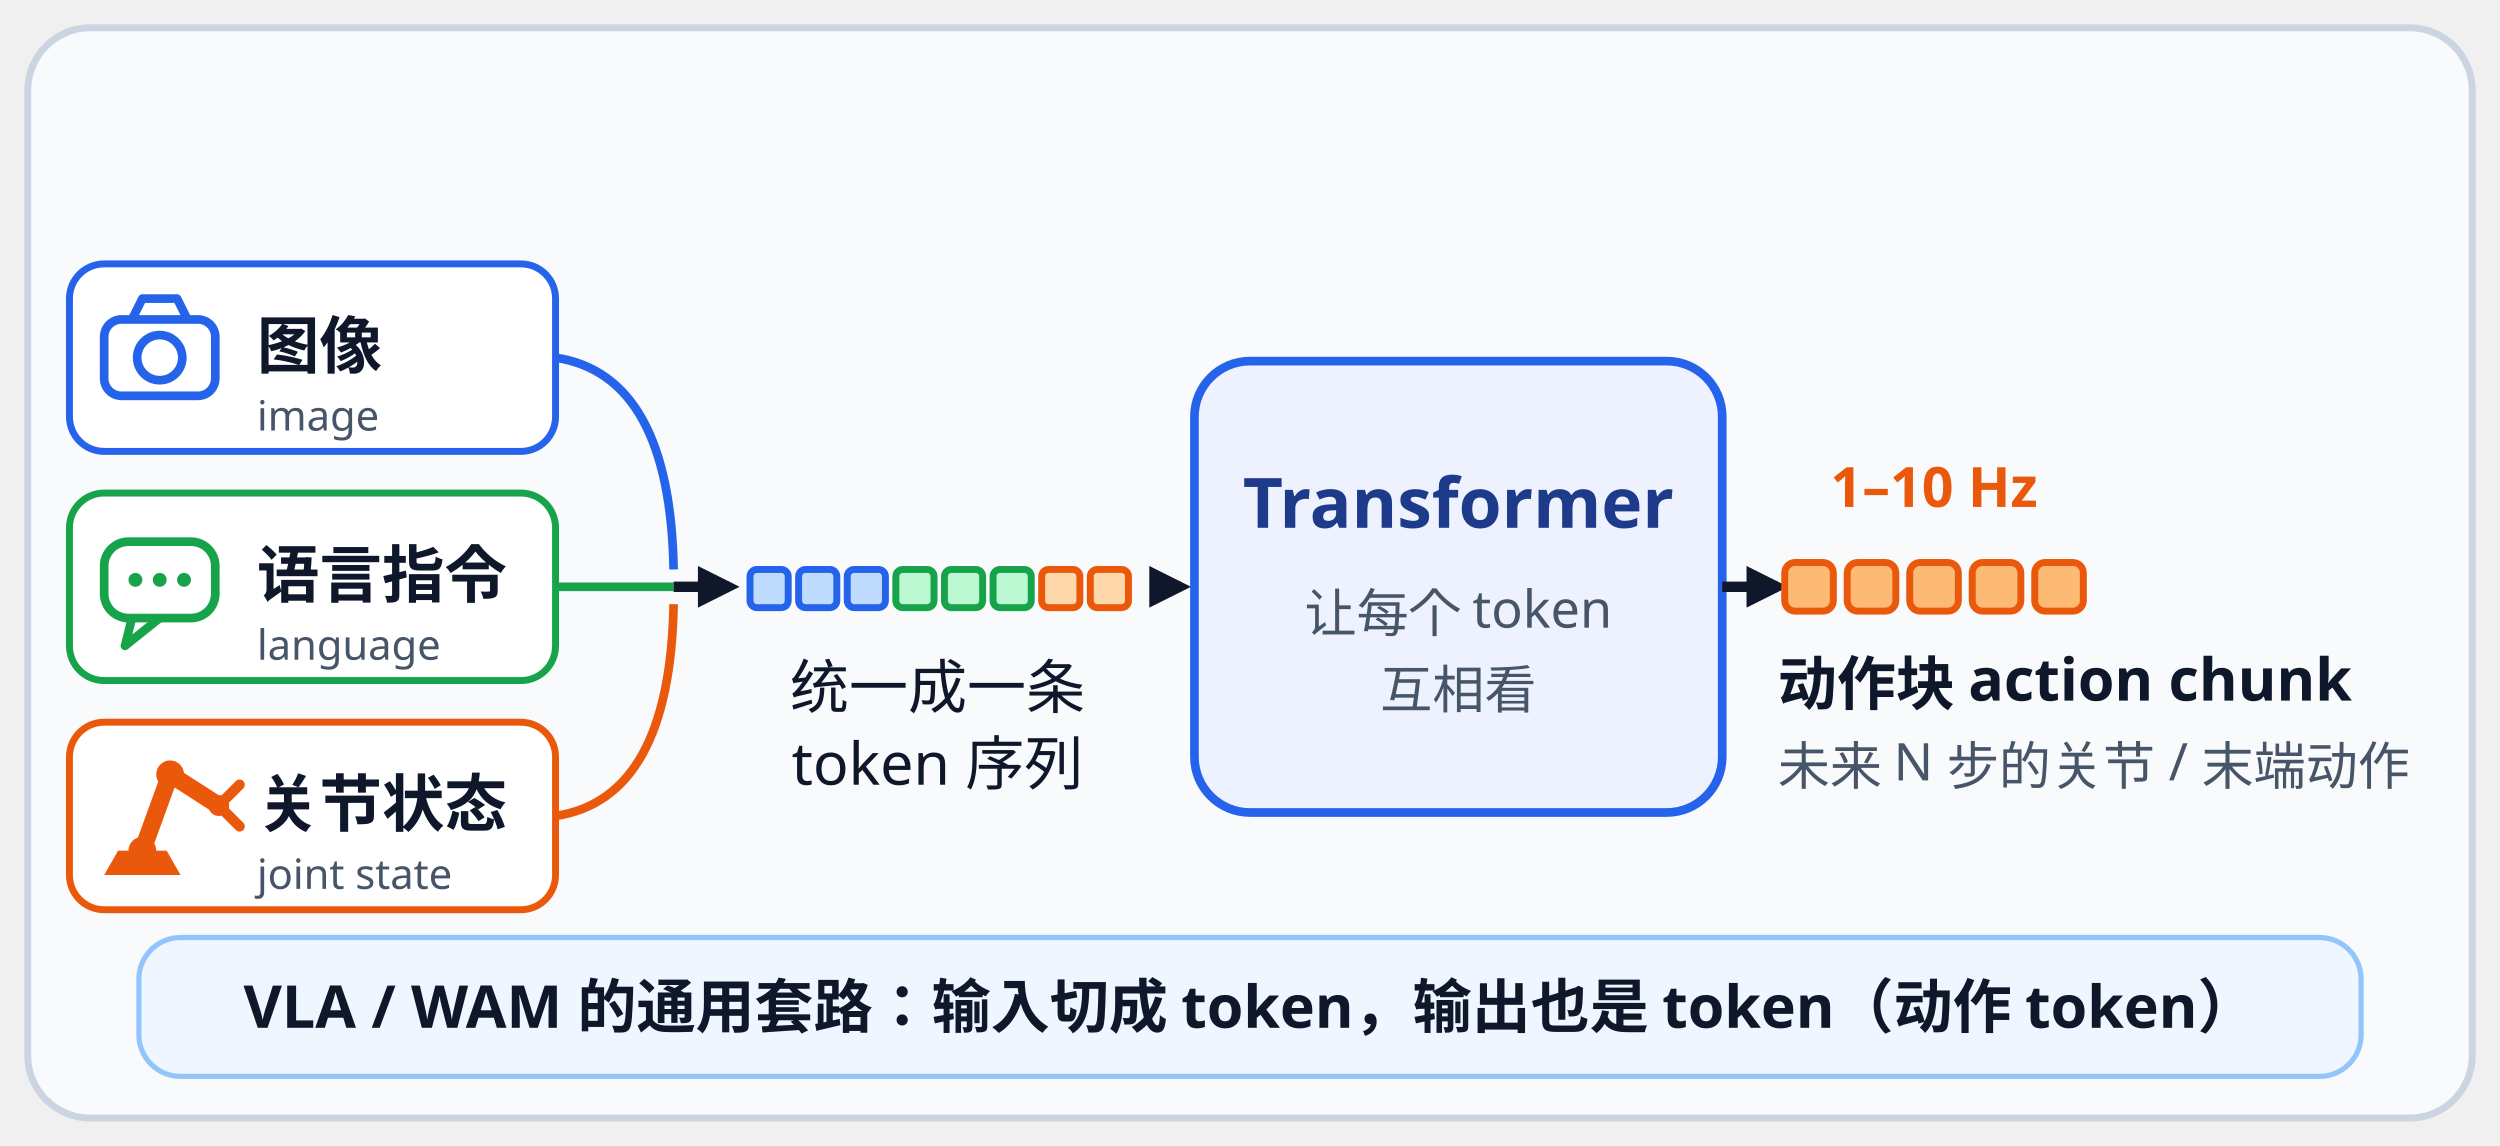
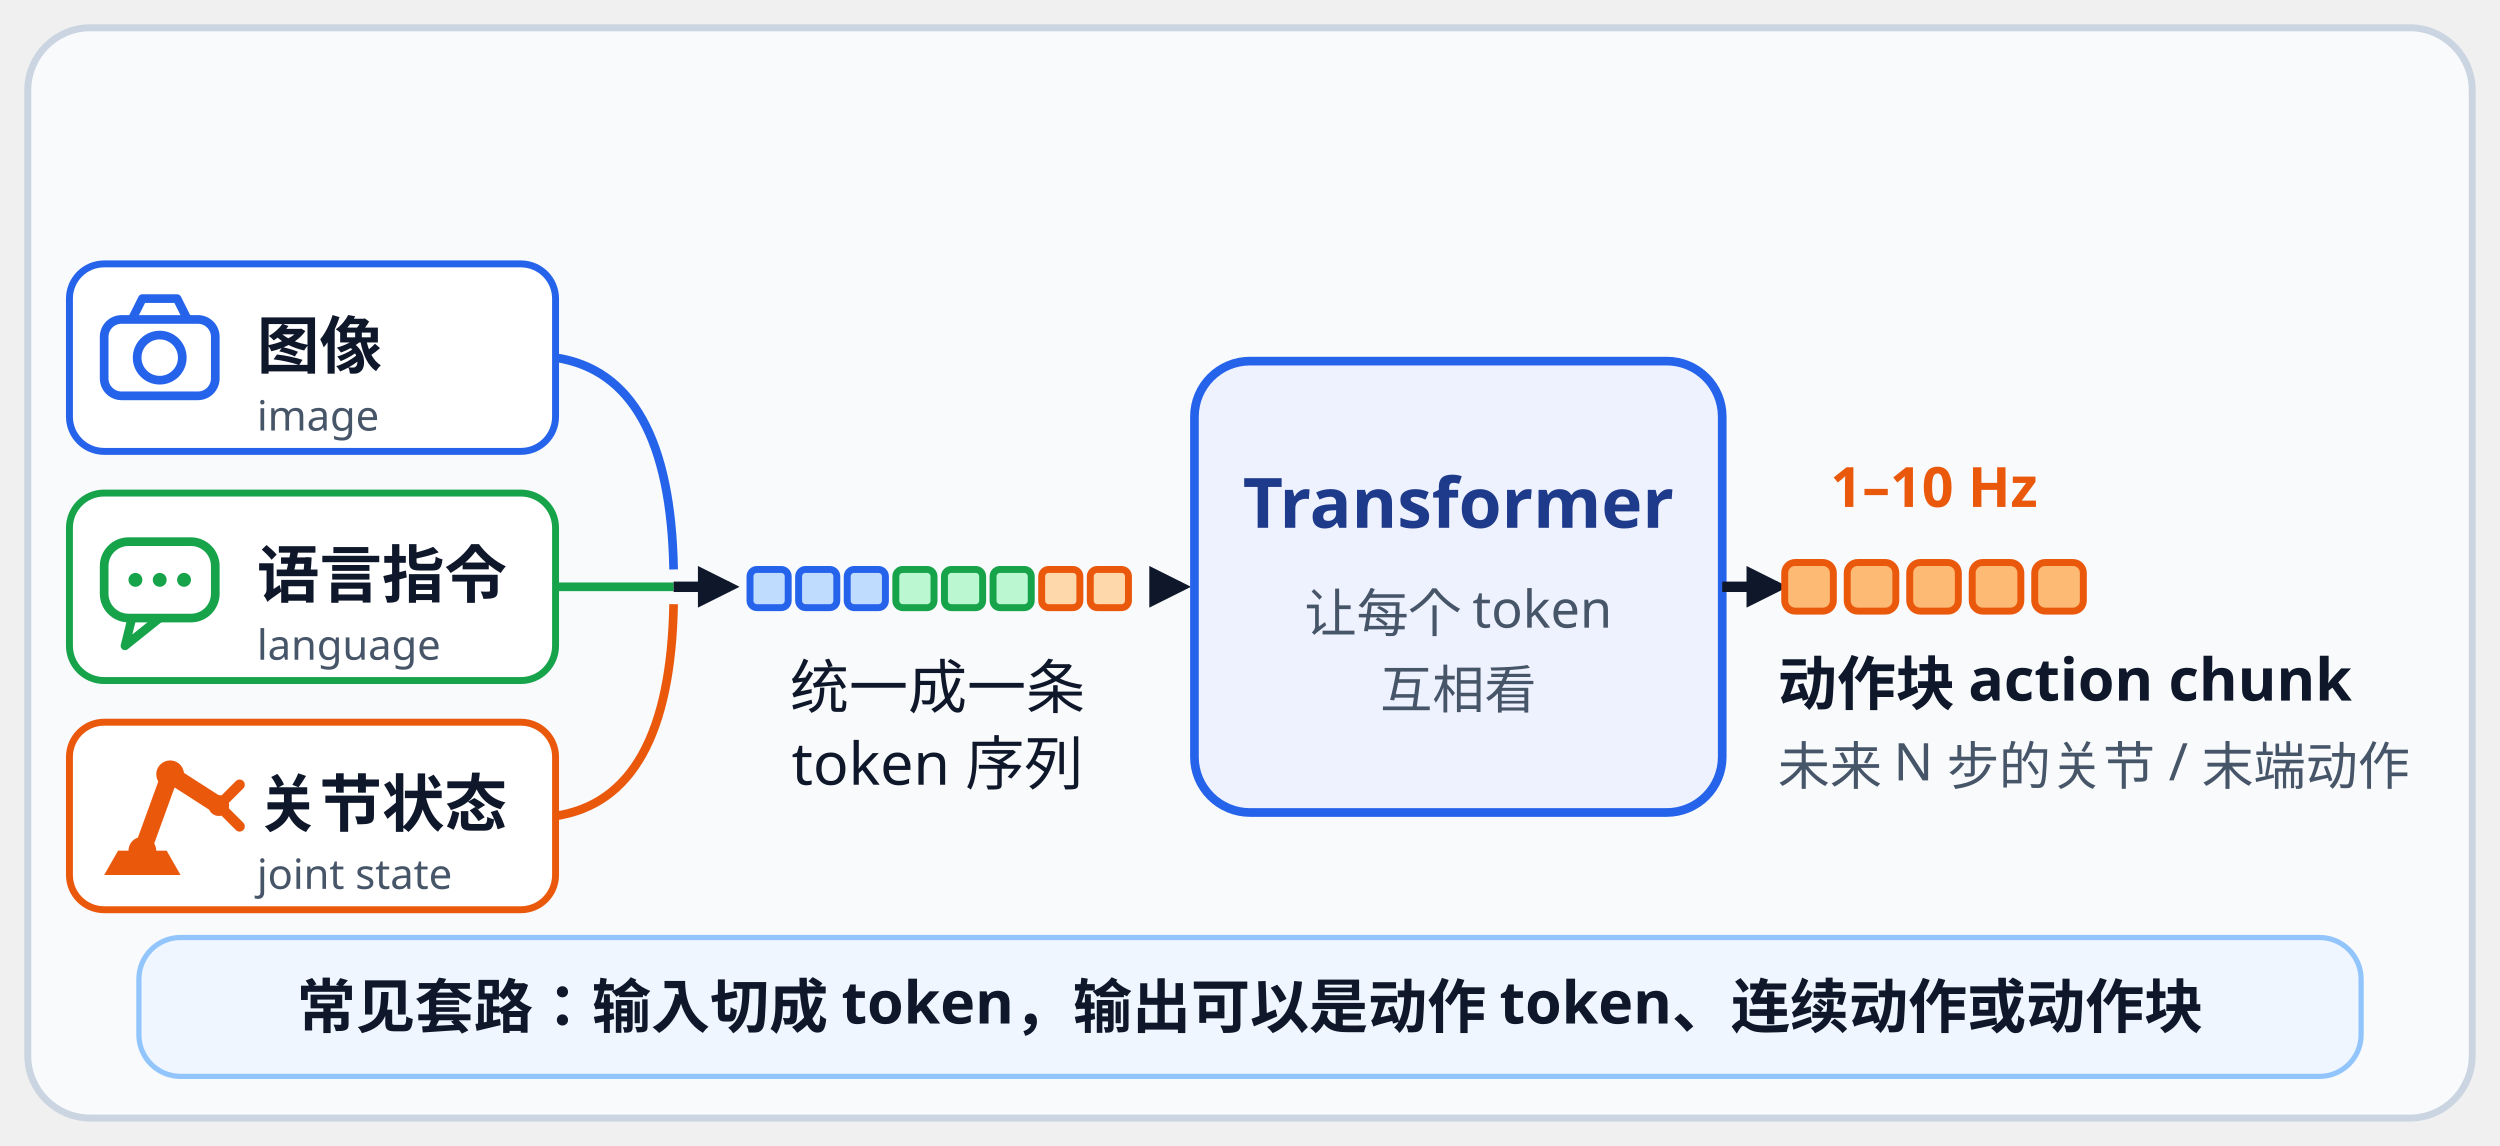
<svg xmlns="http://www.w3.org/2000/svg" width="720" height="330" viewBox="0 0 720 330" role="img" aria-label="VLA和WAM的token流水线示意图">
  <defs>
    <marker id="f3-dark" viewBox="0 0 10 10" refX="7.5" refY="5" markerWidth="12" markerHeight="12" markerUnits="userSpaceOnUse" orient="auto">
      <path d="M0,0 L10,5 L0,10 z" fill="#0f172a" />
    </marker>
  </defs>
  <rect x="8" y="8" width="704" height="314" rx="18" fill="#f8fafc" stroke="#cbd5e1" stroke-width="2" />
  <g font-family="Noto Sans SC, PingFang SC, Microsoft YaHei, sans-serif">
    <rect x="20" y="76" width="140" height="54" rx="10" fill="#ffffff" stroke="#2563eb" stroke-width="2" />
    <rect x="30" y="92" width="32" height="22" rx="5" fill="#ffffff" stroke="#2563eb" stroke-width="2.5" />
    <path d="M38,92 L41,86 L51,86 L54,92" fill="none" stroke="#2563eb" stroke-width="2.5" stroke-linejoin="round" />
    <circle cx="46" cy="103" r="6.5" fill="none" stroke="#2563eb" stroke-width="2.5" />
    <text x="74" y="106" font-size="18" font-weight="700" fill="#0f172a">图像</text>
    <text x="74" y="124" font-size="12" fill="#475569">image</text>
    <rect x="20" y="142" width="140" height="54" rx="10" fill="#ffffff" stroke="#16a34a" stroke-width="2" />
    <rect x="30" y="156" width="32" height="22" rx="7" fill="#ffffff" stroke="#16a34a" stroke-width="2.5" />
    <path d="M38,178 L36,186 L46,178" fill="none" stroke="#16a34a" stroke-width="2.5" stroke-linejoin="round" />
    <circle cx="39" cy="167" r="2" fill="#16a34a" />
    <circle cx="46" cy="167" r="2" fill="#16a34a" />
    <circle cx="53" cy="167" r="2" fill="#16a34a" />
    <text x="74" y="172" font-size="18" font-weight="700" fill="#0f172a">语言指令</text>
    <text x="74" y="190" font-size="12" fill="#475569">language</text>
    <rect x="20" y="208" width="140" height="54" rx="10" fill="#ffffff" stroke="#ea580c" stroke-width="2" />
    <path d="M30,252 L52,252 L48,245 L34,245 Z" fill="#ea580c" />
    <line x1="41" y1="245" x2="49" y2="223" stroke="#ea580c" stroke-width="5" stroke-linecap="round" />
    <line x1="49" y1="223" x2="63" y2="232" stroke="#ea580c" stroke-width="5" stroke-linecap="round" />
    <circle cx="41" cy="245" r="4" fill="#ea580c" />
    <circle cx="49" cy="223" r="4" fill="#ea580c" />
    <circle cx="63" cy="232" r="3" fill="#ea580c" />
    <line x1="63" y1="232" x2="69" y2="226" stroke="#ea580c" stroke-width="3" stroke-linecap="round" />
    <line x1="63" y1="232" x2="69" y2="238" stroke="#ea580c" stroke-width="3" stroke-linecap="round" />
    <text x="74" y="238" font-size="18" font-weight="700" fill="#0f172a">关节状态</text>
    <text x="74" y="256" font-size="12" fill="#475569">joint state</text>
    <path d="M160,103 Q193,108 194,164" fill="none" stroke="#2563eb" stroke-width="2.5" />
    <path d="M160,169 L194,169" fill="none" stroke="#16a34a" stroke-width="2.5" />
    <path d="M160,235 Q193,230 194,174" fill="none" stroke="#ea580c" stroke-width="2.5" />
    <line x1="194" y1="169" x2="210" y2="169" stroke="#0f172a" stroke-width="3" marker-end="url(#f3-dark)" />
    <g stroke-width="2">
      <rect x="216" y="164" width="11" height="11" rx="2" fill="#bfdbfe" stroke="#2563eb" />
      <rect x="230" y="164" width="11" height="11" rx="2" fill="#bfdbfe" stroke="#2563eb" />
      <rect x="244" y="164" width="11" height="11" rx="2" fill="#bfdbfe" stroke="#2563eb" />
      <rect x="258" y="164" width="11" height="11" rx="2" fill="#bbf7d0" stroke="#16a34a" />
      <rect x="272" y="164" width="11" height="11" rx="2" fill="#bbf7d0" stroke="#16a34a" />
      <rect x="286" y="164" width="11" height="11" rx="2" fill="#bbf7d0" stroke="#16a34a" />
      <rect x="300" y="164" width="11" height="11" rx="2" fill="#fed7aa" stroke="#ea580c" />
      <rect x="314" y="164" width="11" height="11" rx="2" fill="#fed7aa" stroke="#ea580c" />
    </g>
    <text x="270" y="204" text-anchor="middle" font-size="17" fill="#0f172a">统一成一条</text>
    <text x="270" y="226" text-anchor="middle" font-size="17" fill="#0f172a">token 序列</text>
    <line x1="336" y1="169" x2="340" y2="169" stroke="#0f172a" stroke-width="3" marker-end="url(#f3-dark)" />
    <rect x="344" y="104" width="152" height="130" rx="16" fill="#eef2ff" stroke="#2563eb" stroke-width="2.5" />
    <text x="420" y="152" text-anchor="middle" font-size="20" font-weight="700" fill="#1e3a8a">Transformer</text>
    <text x="420" y="182" text-anchor="middle" font-size="15" fill="#475569">让每个 token</text>
    <text x="420" y="204" text-anchor="middle" font-size="15" fill="#475569">互相看</text>
    <line x1="496" y1="169" x2="512" y2="169" stroke="#0f172a" stroke-width="3" marker-end="url(#f3-dark)" />
    <g stroke-width="2">
      <rect x="514" y="162" width="14" height="14" rx="3" fill="#fdba74" stroke="#ea580c" />
      <rect x="532" y="162" width="14" height="14" rx="3" fill="#fdba74" stroke="#ea580c" />
      <rect x="550" y="162" width="14" height="14" rx="3" fill="#fdba74" stroke="#ea580c" />
      <rect x="568" y="162" width="14" height="14" rx="3" fill="#fdba74" stroke="#ea580c" />
      <rect x="586" y="162" width="14" height="14" rx="3" fill="#fdba74" stroke="#ea580c" />
    </g>
    <text x="557" y="146" text-anchor="middle" font-size="16" font-weight="700" fill="#ea580c">1–10 Hz</text>
    <text x="512" y="203" text-anchor="start" font-size="17" font-weight="700" fill="#0f172a">动作块 action chunk</text>
    <text x="512" y="226" text-anchor="start" font-size="15" fill="#475569">未来 N 步的关节 / 末端动作</text>
    <rect x="40" y="270" width="640" height="40" rx="12" fill="#eff6ff" stroke="#93c5fd" stroke-width="1.5" />
-     <text x="360" y="296" text-anchor="middle" font-size="17" font-weight="700" fill="#0f172a">VLA / WAM 的通用套路：输入切成 token，输出也是 token（动作 token）</text>
+     <text x="360" y="296" text-anchor="middle" font-size="17" font-weight="700" fill="#0f172a">常见套路：输入切成 token，输出可以是动作 token、连续动作或动作块</text>
  </g>
</svg>
